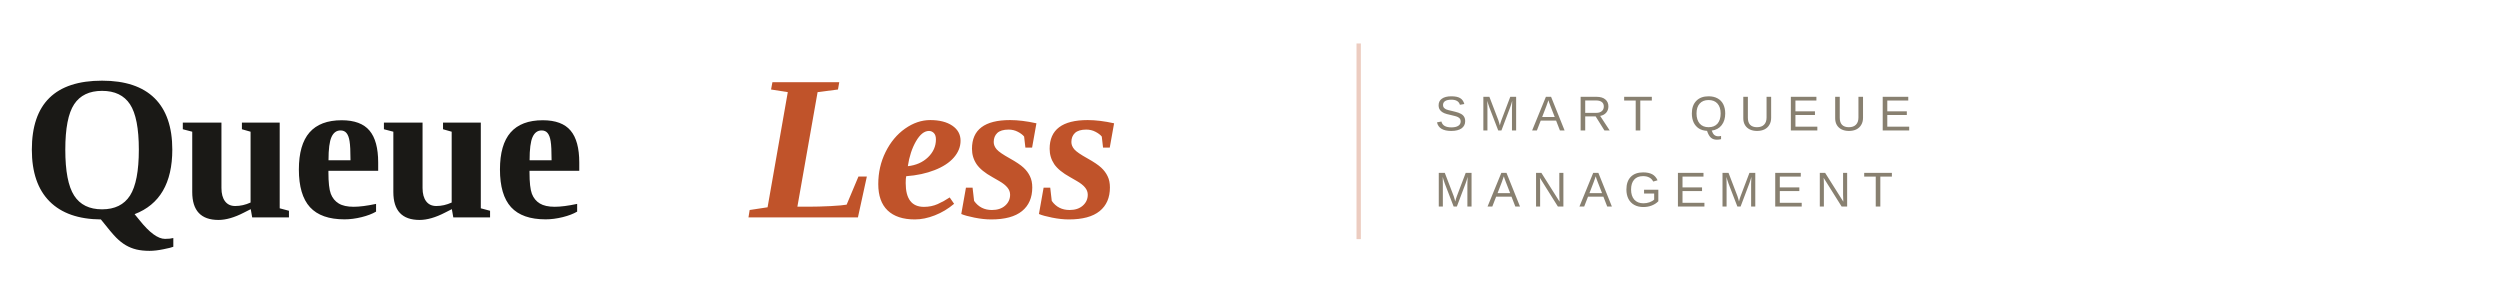
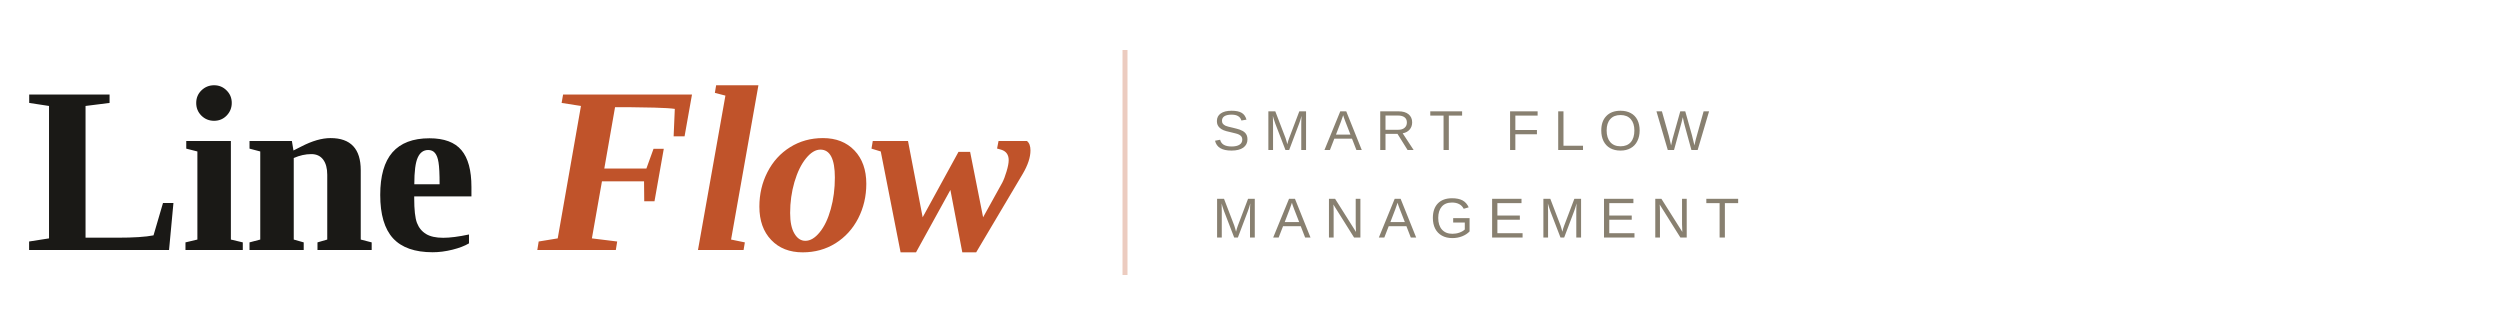
- <svg xmlns="http://www.w3.org/2000/svg" width="460" height="52" viewBox="0 0 460 52" role="img">
-   <text x="4" y="40" font-family="Georgia, 'Times New Roman', serif" font-size="38" font-weight="700" fill="#1A1916" letter-spacing="-0.5">Queue</text>
-   <text x="138" y="40" font-family="Georgia, 'Times New Roman', serif" font-size="38" font-weight="700" font-style="italic" fill="#C0532A" letter-spacing="-0.5">Less</text>
-   <line x1="250" y1="8" x2="250" y2="44" stroke="#C0532A" stroke-width="0.8" opacity="0.3" />
-   <text x="264" y="24" font-family="Arial, Helvetica, sans-serif" font-size="9" font-weight="400" letter-spacing="2.2" fill="#888070">SMART QUEUE</text>
-   <text x="264" y="38" font-family="Arial, Helvetica, sans-serif" font-size="9" font-weight="400" letter-spacing="2.2" fill="#888070">MANAGEMENT</text>
+ <svg xmlns="http://www.w3.org/2000/svg" width="400" height="52" viewBox="0 0 400 52" role="img">
+   <text x="4" y="40" font-family="Georgia, 'Times New Roman', serif" font-size="38" font-weight="700" fill="#1A1916" letter-spacing="-0.5">Line</text>
+   <text x="86" y="40" font-family="Georgia, 'Times New Roman', serif" font-size="38" font-weight="700" font-style="italic" fill="#C0532A" letter-spacing="-0.5">Flow</text>
+   <line x1="180" y1="8" x2="180" y2="44" stroke="#C0532A" stroke-width="0.8" opacity="0.3" />
+   <text x="194" y="24" font-family="Arial, Helvetica, sans-serif" font-size="9" font-weight="400" letter-spacing="2.2" fill="#888070">SMART FLOW</text>
+   <text x="194" y="38" font-family="Arial, Helvetica, sans-serif" font-size="9" font-weight="400" letter-spacing="2.2" fill="#888070">MANAGEMENT</text>
</svg>
